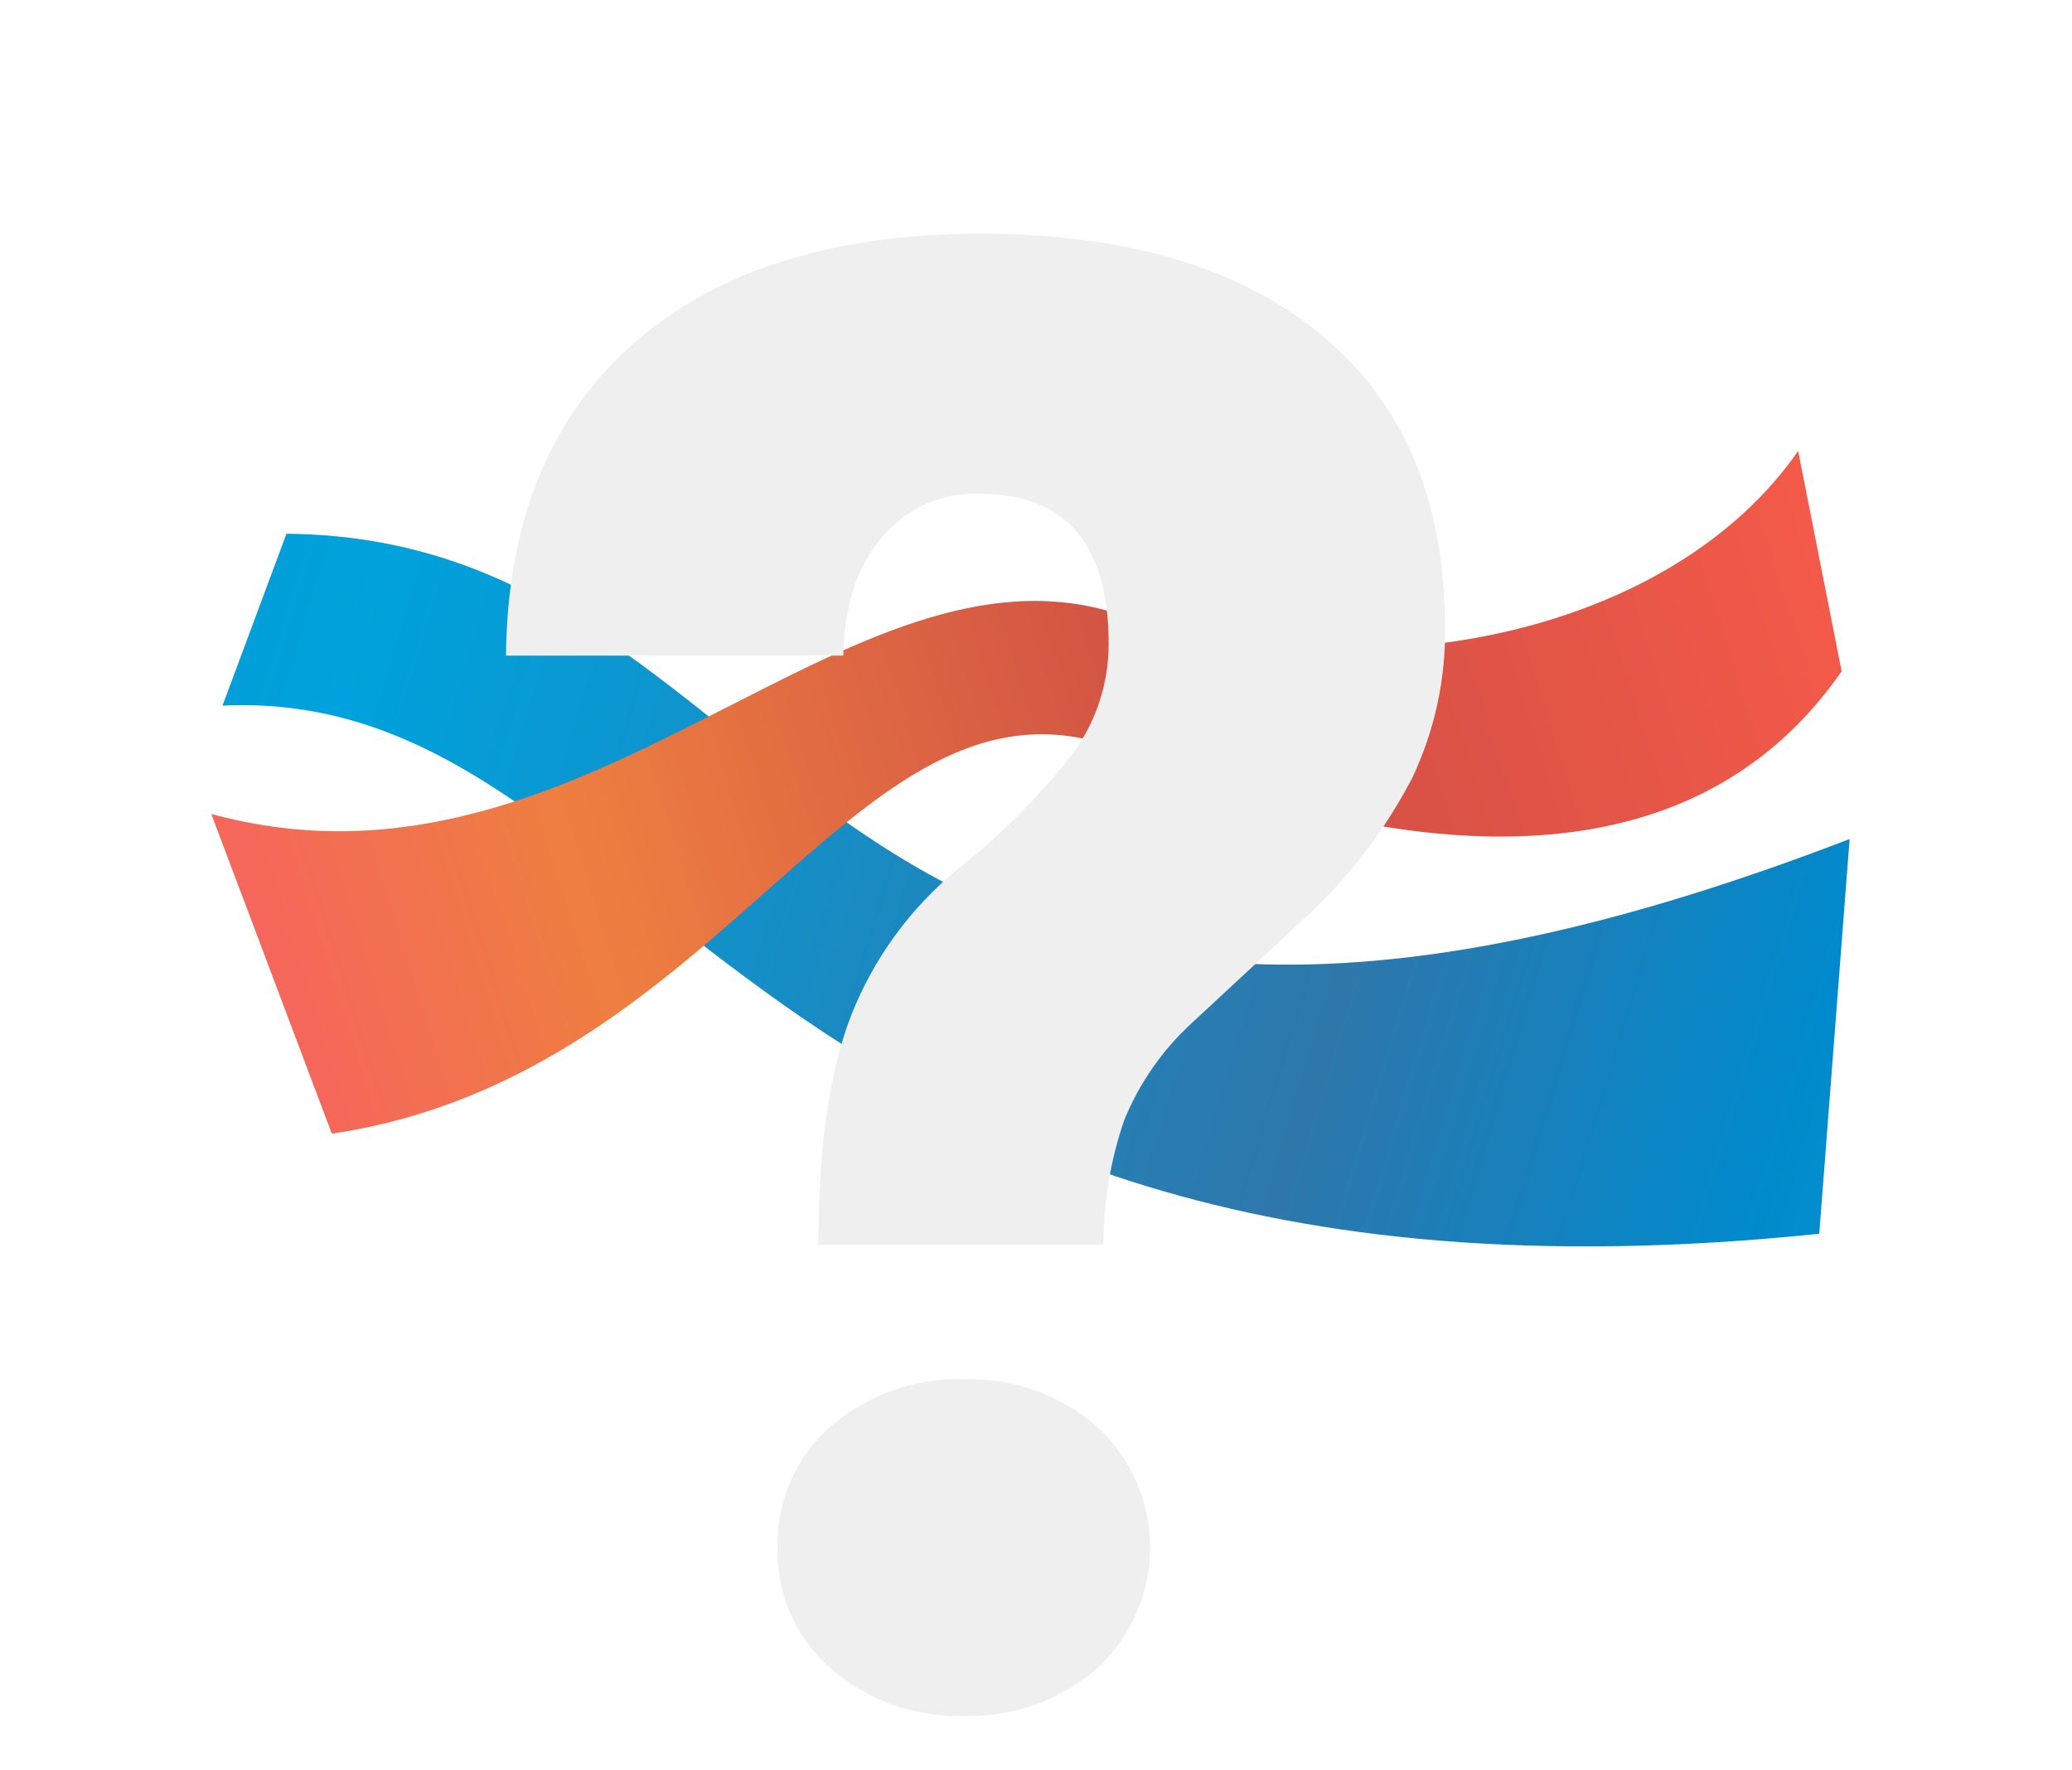
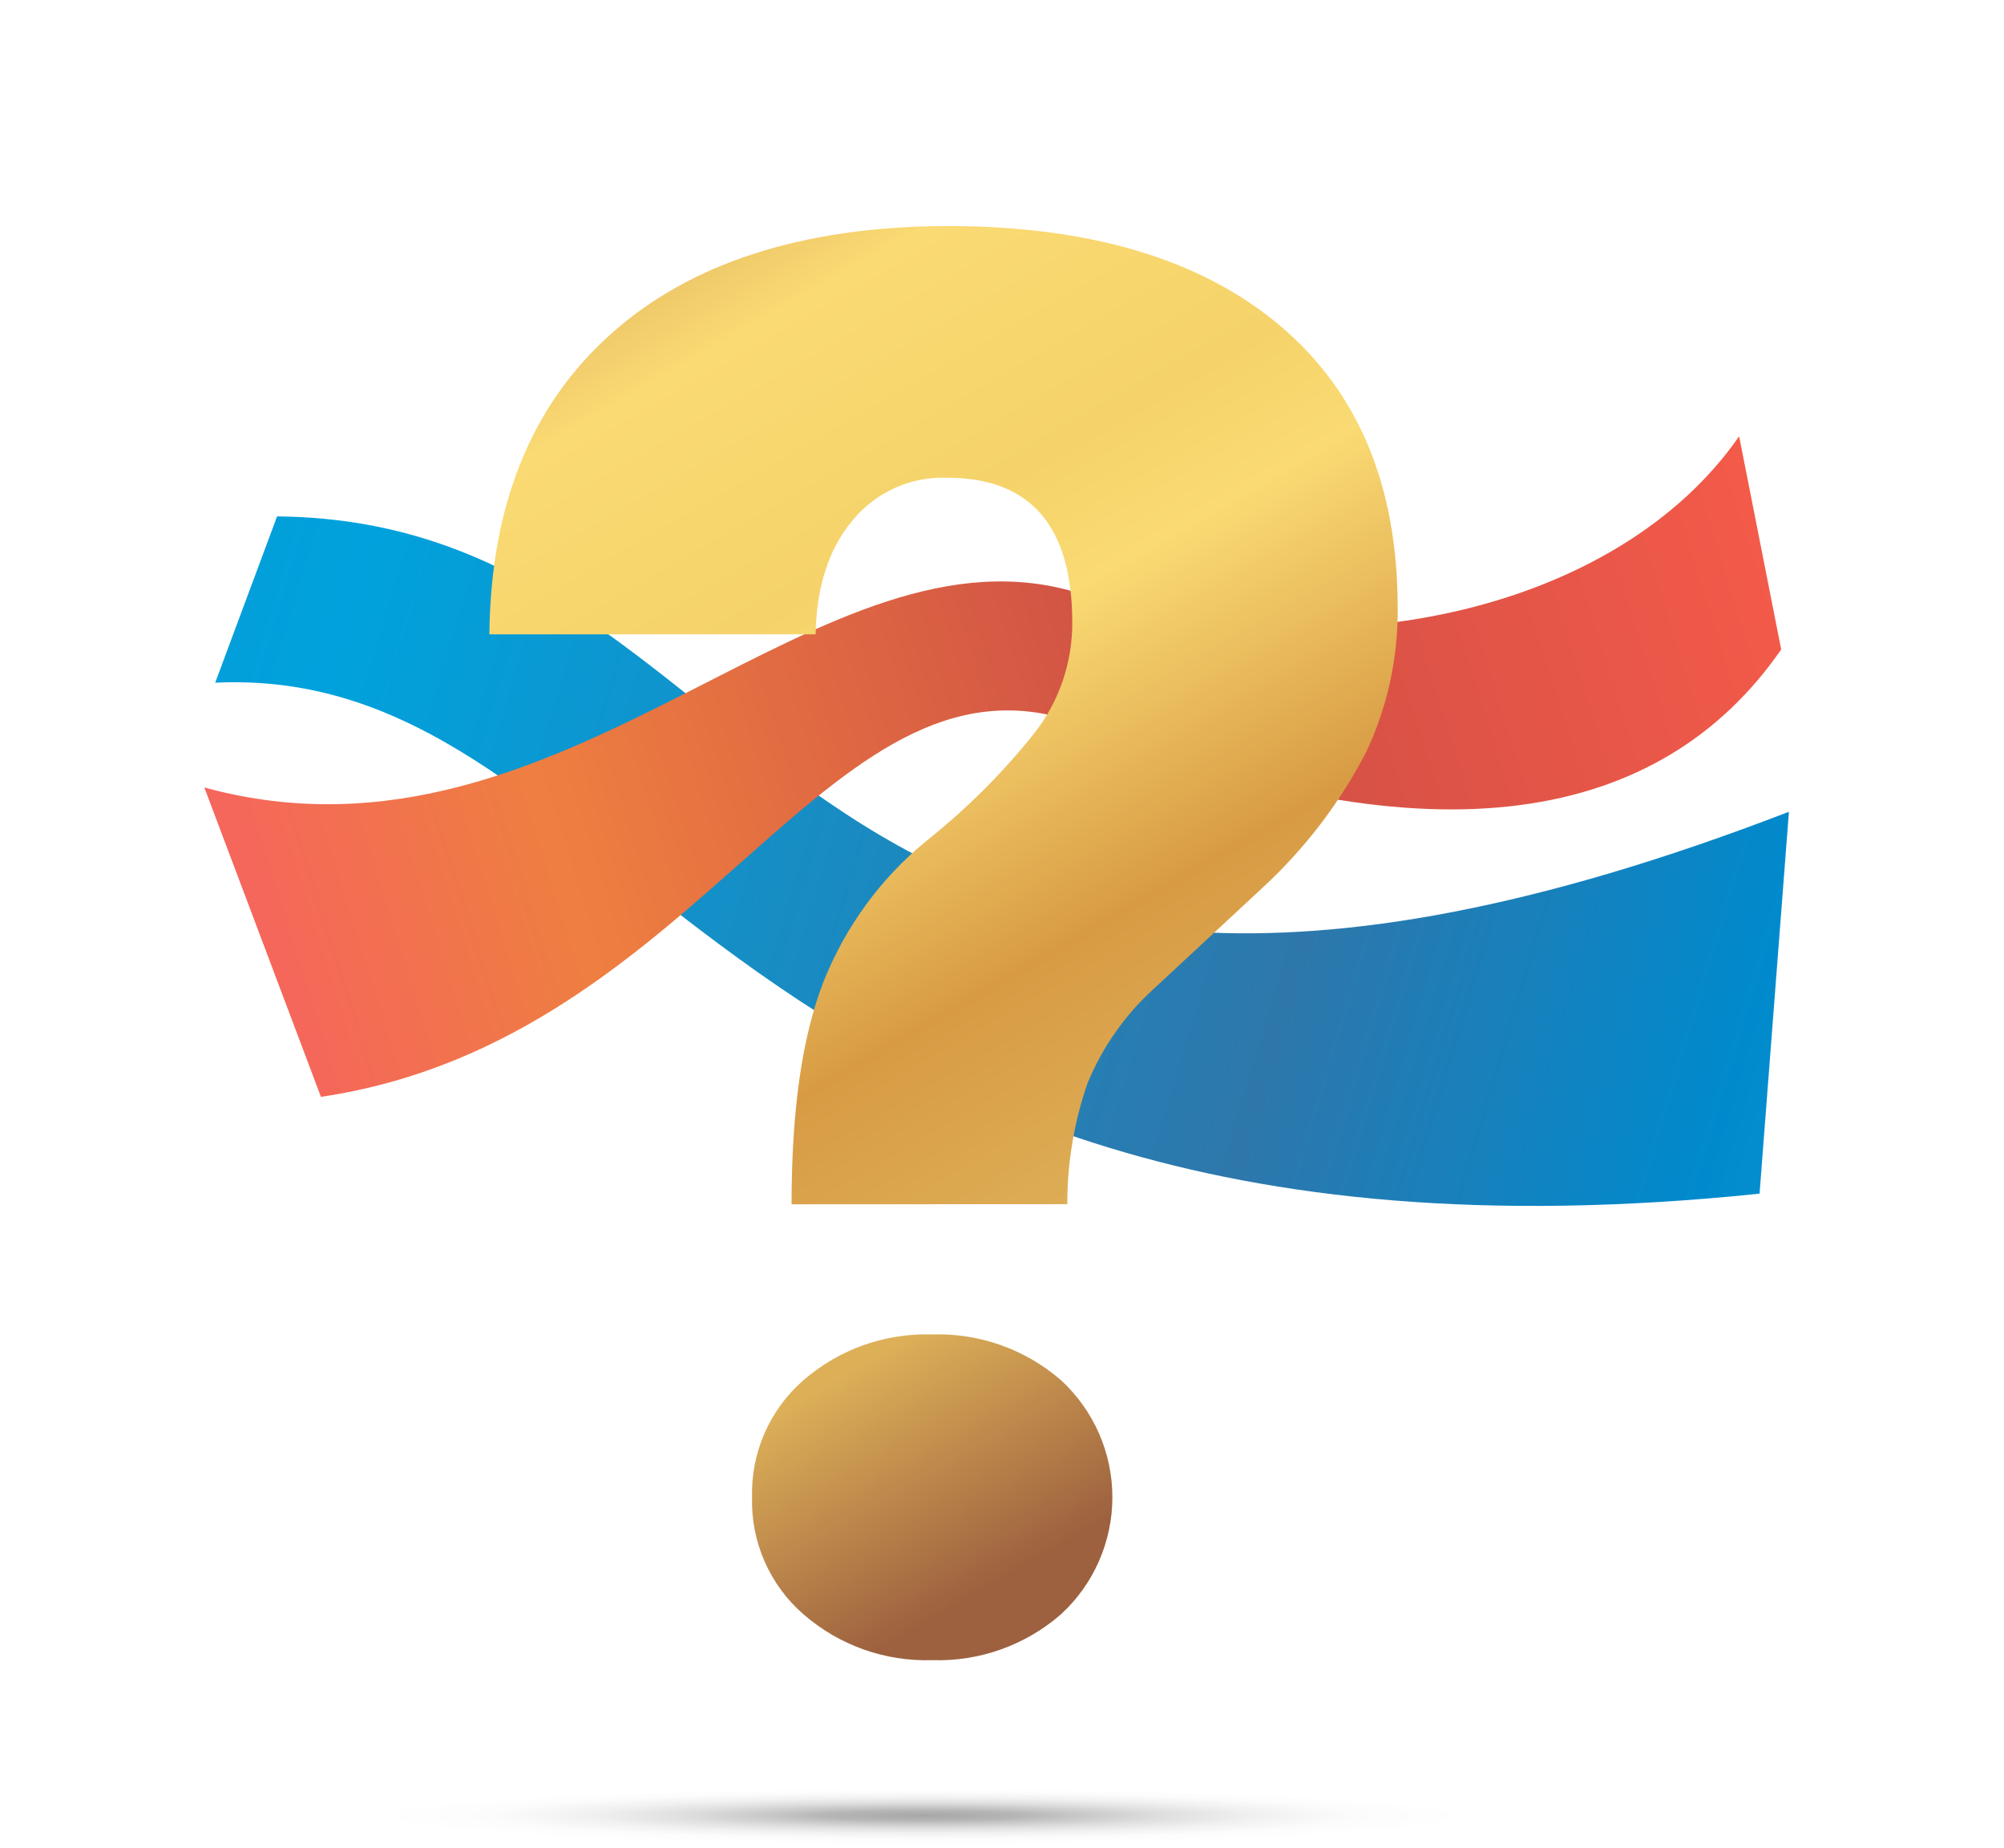
- <svg xmlns="http://www.w3.org/2000/svg" viewBox="0 0 165.85 141.67">
-   <clipPath id="a">
-     <path d="M17.81 56.49c16.41-.77 26.61 10.43 41.69 21.63 17.08 12.69 40.42 25.39 86.12 20.65l2.43-31.6C63.83 99.65 65.53 43.11 22.93 42.73z" />
-   </clipPath>
-   <linearGradient id="b" gradientTransform="matrix(0 -210.2 -210.2 0 32227.44 3694.77)" gradientUnits="userSpaceOnUse" x1="16.91" x2="17.91" y1="152.93" y2="152.93">
-     <stop offset="0" stop-color="#048dce" />
-     <stop offset=".02" stop-color="#008acd" />
-     <stop offset=".2" stop-color="#2e77ab" />
-     <stop offset=".6" stop-color="#00a2dd" />
-     <stop offset="1" stop-color="#1687c9" />
-   </linearGradient>
-   <clipPath id="c">
-     <path d="M89.44 49.13c-10.73-3.42-21.2 2.39-32.65 8.2-11.81 6-24.65 12-39.88 7.83l9.65 25.6C58.62 86 68.73 51.63 90 60.13c28.79 11.51 47.51 7.92 57.41-6.39l-3.48-17.64c-9.91 14.31-33.46 19.75-54.49 13" />
-   </clipPath>
-   <linearGradient id="d" gradientTransform="matrix(129.72 0 0 -129.72 -2173.46 19897.67)" gradientUnits="userSpaceOnUse" x1="16.91" x2="17.91" y1="152.9" y2="152.9">
-     <stop offset="0" stop-color="#f5665b" />
-     <stop offset=".2" stop-color="#ee7f40" />
-     <stop offset=".6" stop-color="#cf4f45" />
-     <stop offset="1" stop-color="#f45a49" />
-   </linearGradient>
-   <clipPath id="e">
-     <path d="M16.91 18.7h131.14v134.21H16.91z" />
-   </clipPath>
-   <g clip-path="url(#a)">
-     <path d="M33.96 1.81h97.93v142.63H33.96z" fill="url(#b)" transform="rotate(-72.06 82.933 73.123)" />
-   </g>
-   <g clip-path="url(#c)">
-     <path d="M11.79 18.41H152.5v90.04H11.79z" fill="url(#d)" transform="rotate(-16.8 82.15 63.405)" />
-   </g>
-   <g clip-path="url(#e)">
-     <path d="M65.51 99.65q0-11.64 2.63-18.38a28.74 28.74 0 0 1 8.53-11.69 55.85 55.85 0 0 0 9-9 14.75 14.75 0 0 0 3.07-9.05q0-12-10.36-12A9.63 9.63 0 0 0 70.61 43q-3 3.51-3.11 9.49h-27q.16-16 10.05-24.85t27.8-8.94q17.78 0 27.55 8.22t9.77 23.36a27.3 27.3 0 0 1-2.63 12 40.81 40.81 0 0 1-8.45 11.08l-9.18 8.53A21.67 21.67 0 0 0 90 89.64a30.35 30.35 0 0 0-1.67 10zm-3.27 24.24a12.4 12.4 0 0 1 4.26-9.69 15.49 15.49 0 0 1 10.65-3.78 15.49 15.49 0 0 1 10.65 3.78 13.15 13.15 0 0 1 0 19.38 15.45 15.45 0 0 1-10.65 3.79 15.45 15.45 0 0 1-10.65-3.79 12.37 12.37 0 0 1-4.26-9.69" fill="#f0eff0" />
+ <svg xmlns="http://www.w3.org/2000/svg" viewBox="0 0 165.85 152.91">
+   <defs>
+     <style>.f9a31b44-1421-4e70-b7f5-aa7a15e2c581{fill:none}</style>
+     <clipPath id="bff2776e-ff38-4a10-aa7c-e783c79bebec">
+       <path class="f9a31b44-1421-4e70-b7f5-aa7a15e2c581" d="M17.81 56.49c16.41-.77 26.61 10.43 41.69 21.63 17.08 12.69 40.42 25.39 86.12 20.65l2.43-31.6C63.83 99.65 65.53 43.11 22.93 42.73z" />
+     </clipPath>
+     <linearGradient id="fbb26ef1-f152-4741-8b11-4b379302522c" x1="16.91" y1="152.93" x2="17.91" y2="152.93" gradientTransform="matrix(0 -210.2 -210.2 0 32227.44 3694.77)" gradientUnits="userSpaceOnUse">
+       <stop offset="0" stop-color="#048dce" />
+       <stop offset=".02" stop-color="#008acd" />
+       <stop offset=".2" stop-color="#2e77ab" />
+       <stop offset=".6" stop-color="#00a2dd" />
+       <stop offset="1" stop-color="#1687c9" />
+     </linearGradient>
+     <clipPath id="beb93e5a-402a-48b5-acbd-cc83ac9526f6">
+       <path class="f9a31b44-1421-4e70-b7f5-aa7a15e2c581" d="M89.44 49.13c-10.73-3.42-21.2 2.39-32.65 8.2-11.81 6-24.65 12-39.88 7.83l9.65 25.6C58.62 86 68.73 51.63 90 60.13c28.79 11.51 47.51 7.92 57.41-6.39l-3.48-17.64c-9.91 14.31-33.46 19.75-54.49 13" />
+     </clipPath>
+     <linearGradient id="fbdf2535-a673-4bdb-adec-22e3bcf4e117" x1="16.91" y1="152.9" x2="17.91" y2="152.9" gradientTransform="matrix(129.72 0 0 -129.72 -2173.46 19897.67)" gradientUnits="userSpaceOnUse">
+       <stop offset="0" stop-color="#f5665b" />
+       <stop offset=".2" stop-color="#ee7f40" />
+       <stop offset=".6" stop-color="#cf4f45" />
+       <stop offset="1" stop-color="#f45a49" />
+     </linearGradient>
+     <linearGradient id="abee949d-a3bb-4cfa-af13-eb25e20e5886" x1="18.26" y1="-38.46" x2="107.6" y2="116.44" gradientUnits="userSpaceOnUse">
+       <stop offset="0" stop-color="#bf8145" />
+       <stop offset=".06" stop-color="#ac7043" />
+       <stop offset=".14" stop-color="#bb8846" />
+       <stop offset=".28" stop-color="#c78b46" />
+       <stop offset=".44" stop-color="#fada73" />
+       <stop offset=".56" stop-color="#f5d36a" />
+       <stop offset=".62" stop-color="#fada73" />
+       <stop offset=".76" stop-color="#d89b44" />
+       <stop offset=".88" stop-color="#ddb058" />
+       <stop offset="1" stop-color="#9d613f" />
+     </linearGradient>
+     <clipPath id="aa2a8b40-bcd4-4a9a-90bf-767fed9b26c3">
+       <path class="f9a31b44-1421-4e70-b7f5-aa7a15e2c581" d="M30.78 150.5c0 1.33 20.34 2.41 45.43 2.41s45.44-1.08 45.44-2.41-20.34-2.41-45.44-2.41-45.43 1.08-45.43 2.41" />
+     </clipPath>
+     <radialGradient id="e50c8aca-3b8f-4b7d-a88d-3b22b42b66cc" cx="16.91" cy="152.91" r="1" gradientTransform="matrix(45.44 0 0 -2.41 -692.01 518.74)" gradientUnits="userSpaceOnUse">
+       <stop offset="0" stop-color="#a8a7a7" />
+       <stop offset=".18" stop-color="#b7b6b6" />
+       <stop offset=".27" stop-color="#c7c6c6" />
+       <stop offset=".44" stop-color="#dfdfdf" />
+       <stop offset=".61" stop-color="#f1f1f1" />
+       <stop offset=".79" stop-color="#fcfcfc" />
+       <stop offset="1" stop-color="#fff" />
+     </radialGradient>
+   </defs>
+   <g id="f9a27ea0-f783-4554-8fcb-c8fe0406778a" data-name="Слой 2">
+     <g id="bf59eae5-cfd3-4dfb-a3e8-b68dcb3ff177" data-name="Layer 1">
+       <g clip-path="url(#bff2776e-ff38-4a10-aa7c-e783c79bebec)">
+         <path transform="rotate(-72.06 82.933 73.123)" fill="url(#fbb26ef1-f152-4741-8b11-4b379302522c)" d="M33.96 1.81h97.93v142.63H33.96z" />
+       </g>
+       <g clip-path="url(#beb93e5a-402a-48b5-acbd-cc83ac9526f6)">
+         <path transform="rotate(-16.8 82.15 63.405)" fill="url(#fbdf2535-a673-4bdb-adec-22e3bcf4e117)" d="M11.79 18.41H152.5v90.04H11.79z" />
+       </g>
+       <path d="M65.51 99.65q0-11.64 2.63-18.38a28.74 28.74 0 0 1 8.53-11.69 55.85 55.85 0 0 0 9-9 14.75 14.75 0 0 0 3.07-9.05q0-12-10.36-12A9.63 9.63 0 0 0 70.61 43q-3 3.51-3.11 9.49h-27q.16-16 10.05-24.85t27.8-8.94q17.78 0 27.55 8.22t9.77 23.36a27.3 27.3 0 0 1-2.63 12 40.81 40.81 0 0 1-8.45 11.08l-9.18 8.53A21.67 21.67 0 0 0 90 89.64a30.35 30.35 0 0 0-1.67 10zm-3.27 24.24a12.4 12.4 0 0 1 4.26-9.69 15.49 15.49 0 0 1 10.65-3.78 15.49 15.49 0 0 1 10.65 3.78 13.15 13.15 0 0 1 0 19.38 15.45 15.45 0 0 1-10.65 3.79 15.45 15.45 0 0 1-10.65-3.79 12.37 12.37 0 0 1-4.26-9.69" fill="url(#abee949d-a3bb-4cfa-af13-eb25e20e5886)" />
+       <path class="f9a31b44-1421-4e70-b7f5-aa7a15e2c581" d="M16.91 18.7h131.14v134.21H16.91z" />
+       <g clip-path="url(#aa2a8b40-bcd4-4a9a-90bf-767fed9b26c3)">
+         <path fill="url(#e50c8aca-3b8f-4b7d-a88d-3b22b42b66cc)" d="M30.78 148.09h90.87v4.82H30.78z" />
+       </g>
+     </g>
  </g>
</svg>
